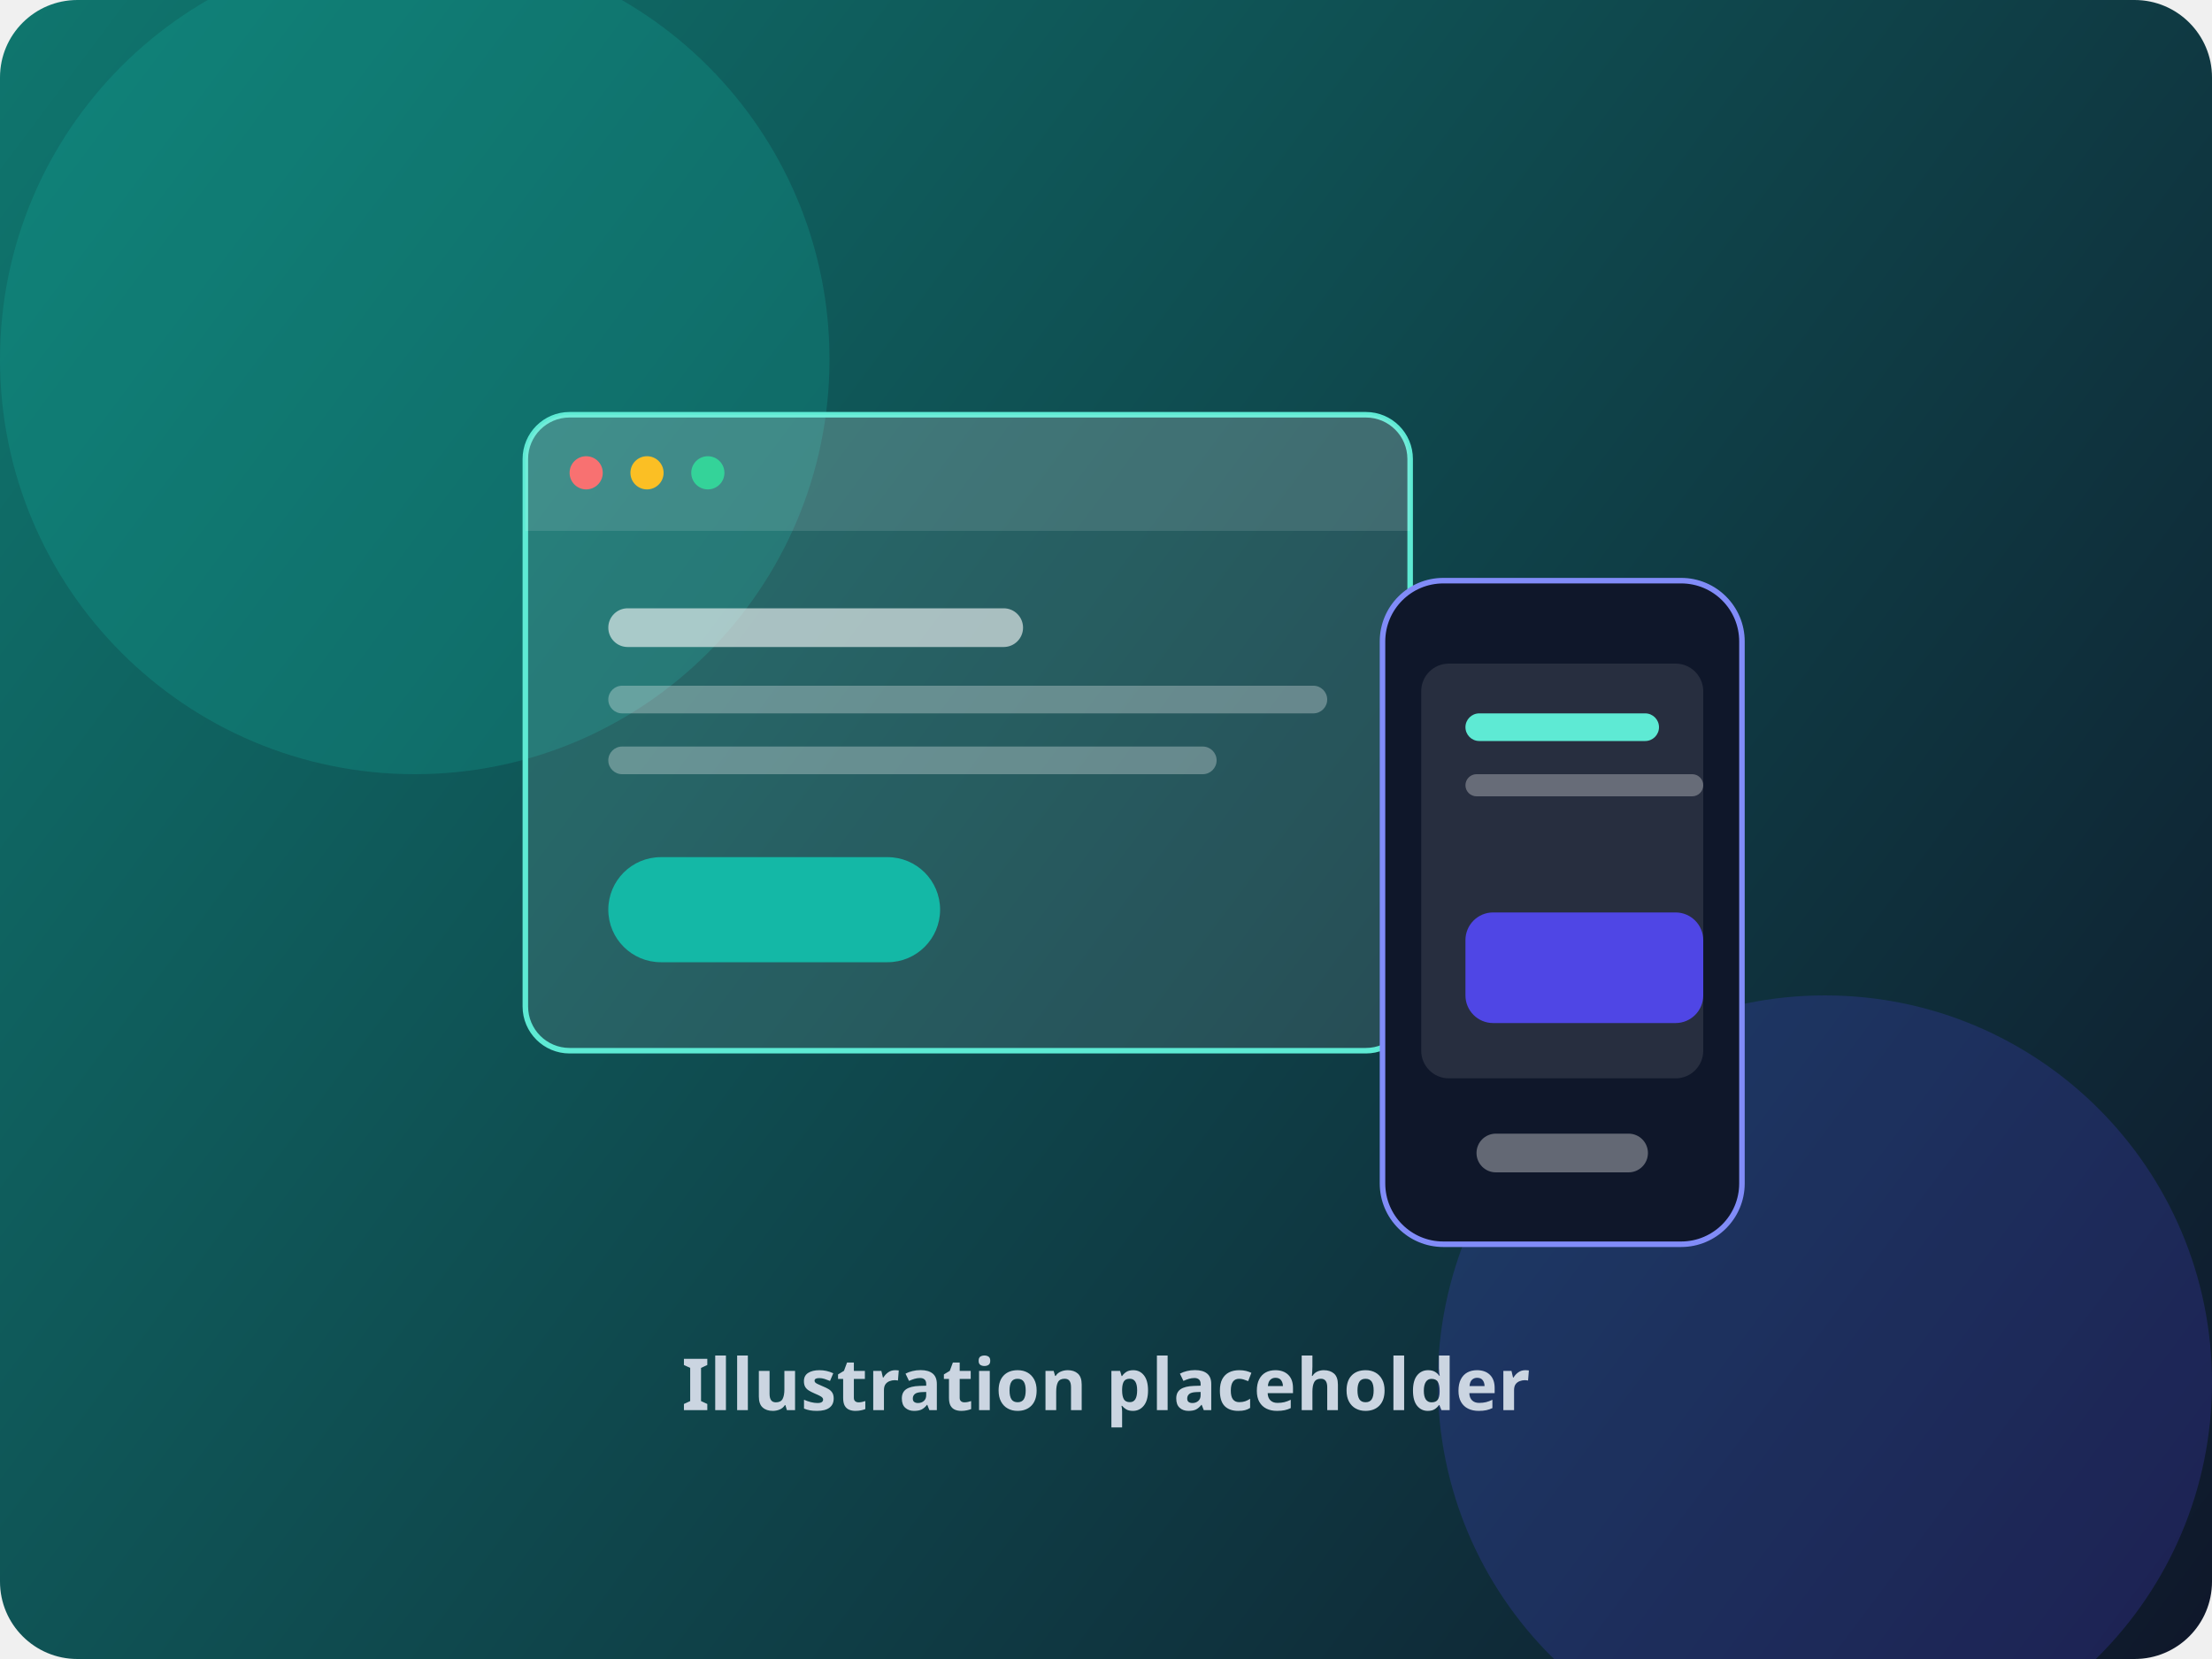
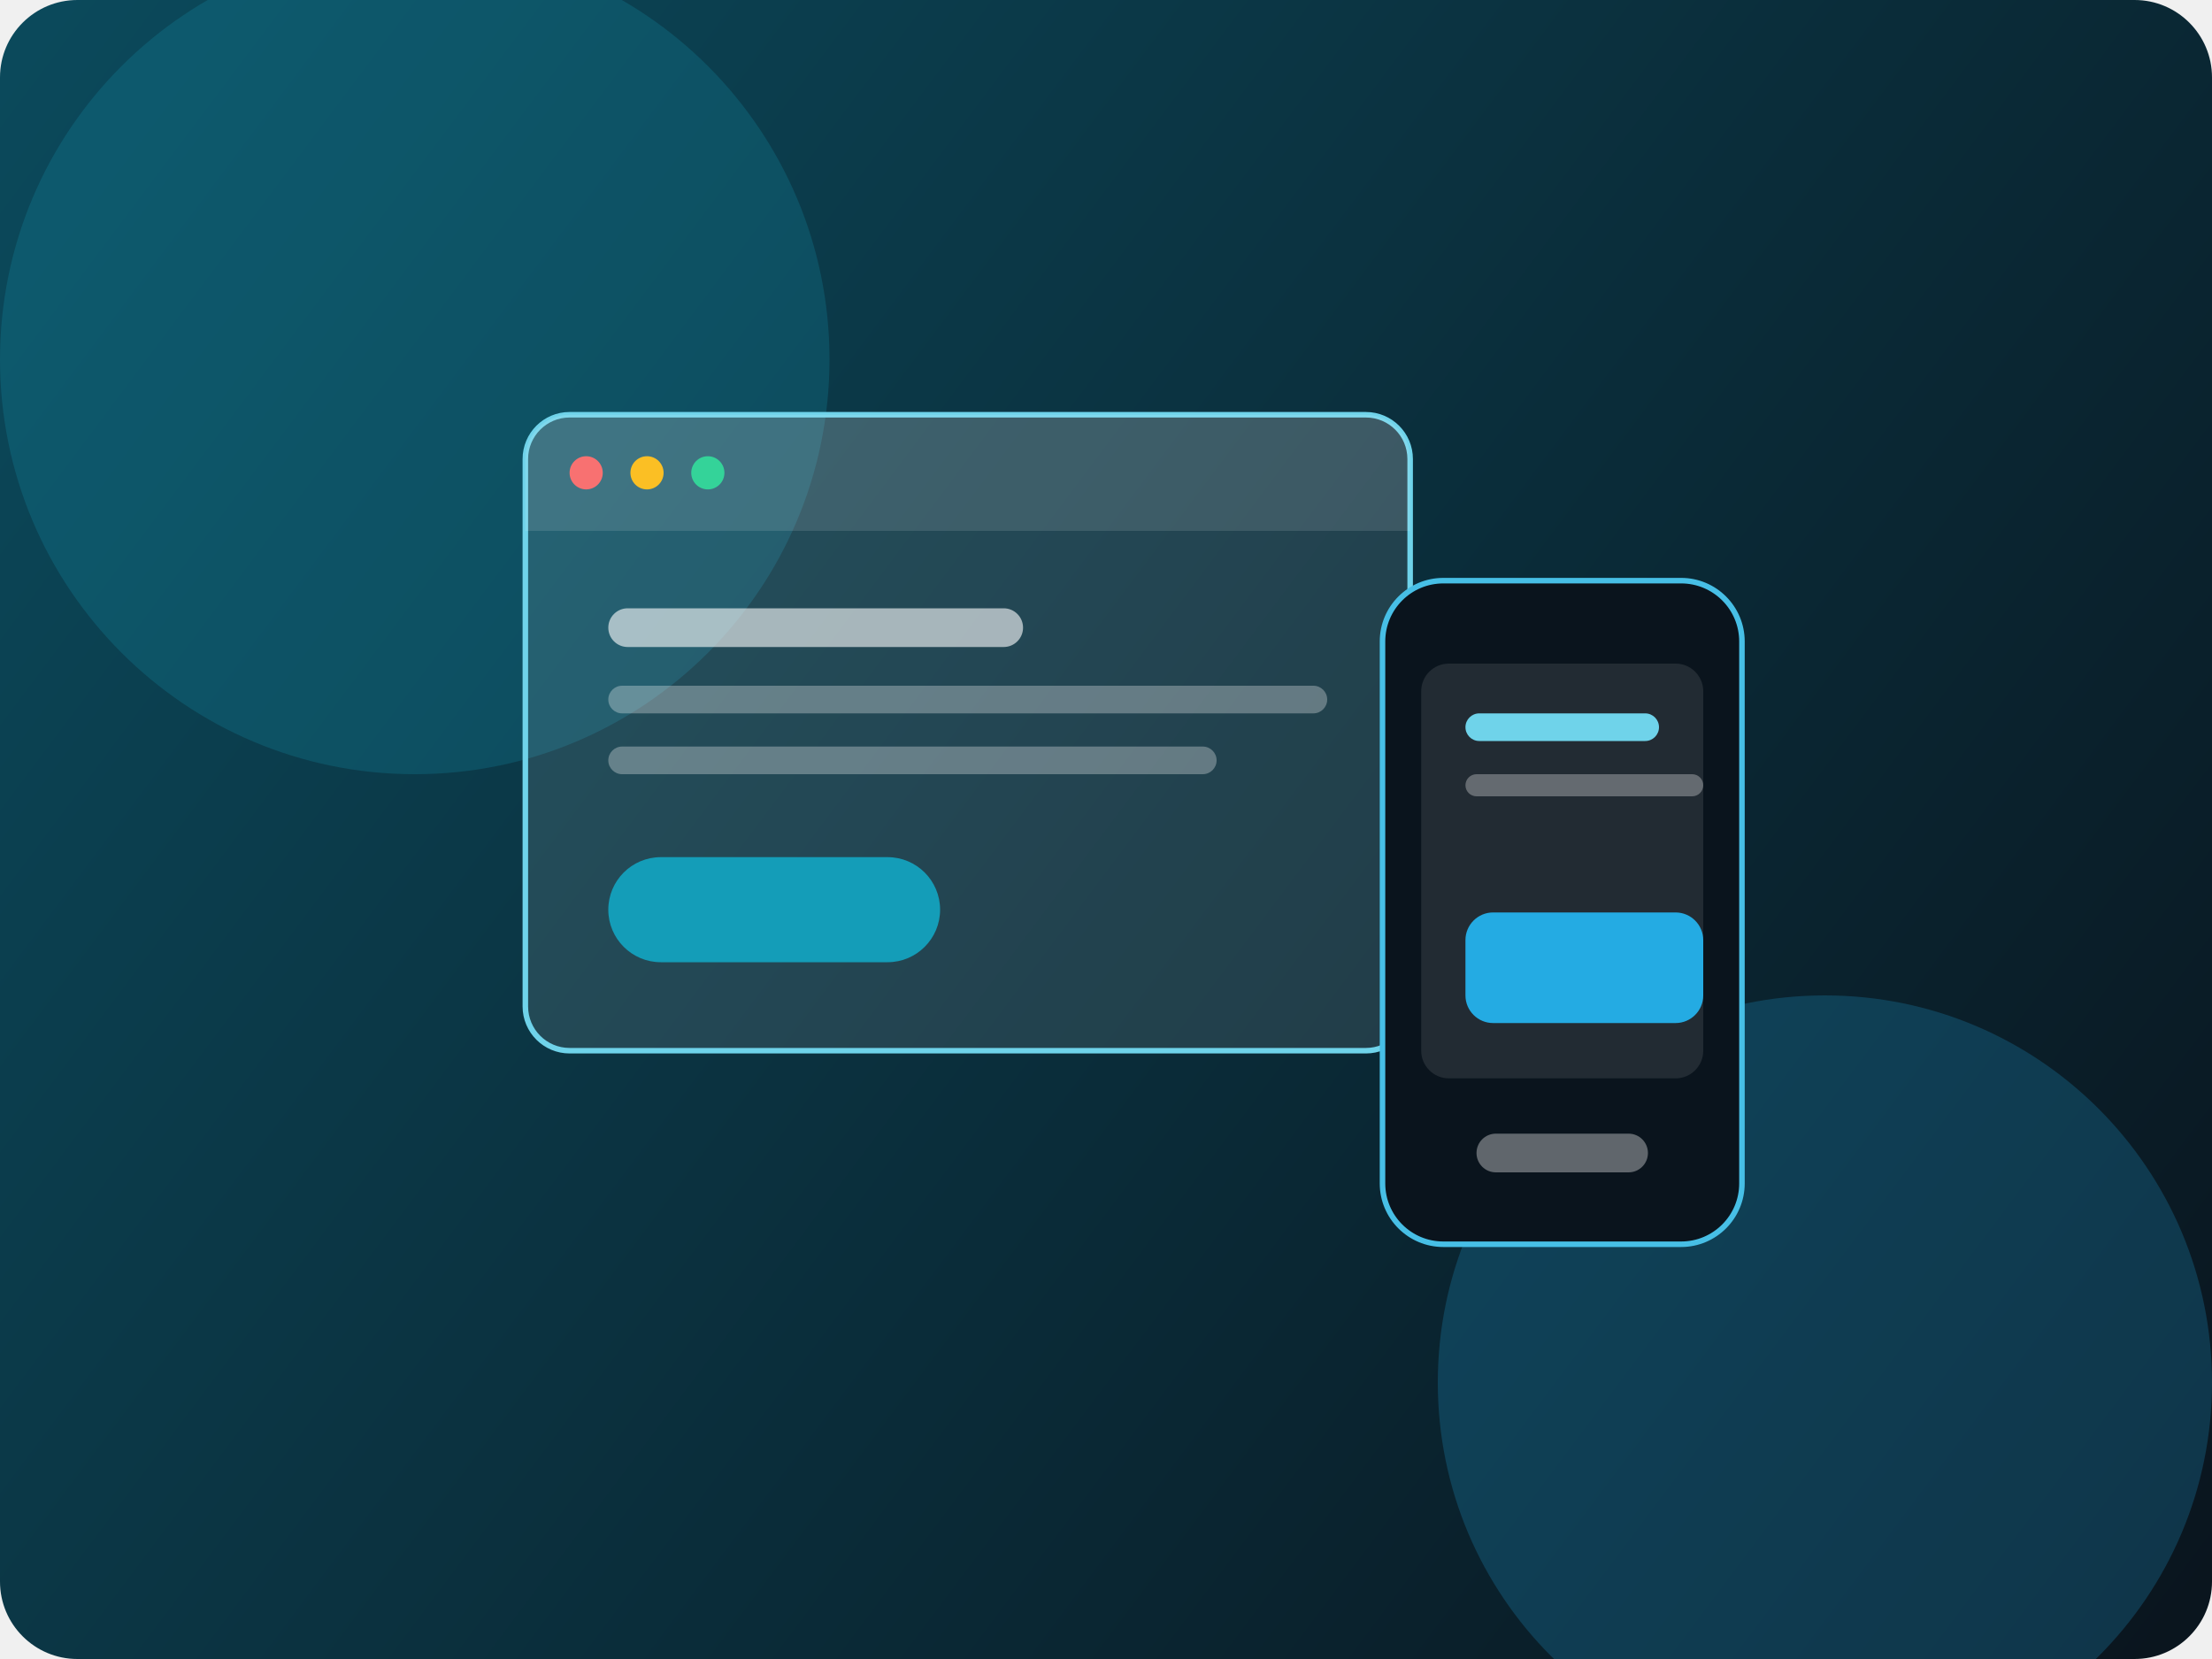
- <svg xmlns="http://www.w3.org/2000/svg" width="800" height="600" viewBox="0 0 800 600" fill="none" role="img" aria-label="Service illustration placeholder">
+ <svg xmlns="http://www.w3.org/2000/svg" width="800" height="600" viewBox="0 0 800 600" fill="none" role="img" aria-label="Web and mobile apps">
  <defs>
    <linearGradient id="wa-bg" x1="0" y1="0" x2="800" y2="600" gradientUnits="userSpaceOnUse">
-       <stop stop-color="#0f766e" />
-       <stop offset="1" stop-color="#0f172a" />
+       <stop stop-color="#0b4a5c" />
+       <stop offset="1" stop-color="#0a141d" />
    </linearGradient>
  </defs>
  <rect width="800" height="600" rx="28" fill="url(#wa-bg)" />
-   <circle cx="150" cy="130" r="150" fill="#14b8a6" fill-opacity="0.22" />
-   <circle cx="660" cy="500" r="140" fill="#4f46e5" fill-opacity="0.22" />
+   <circle cx="150" cy="130" r="150" fill="#149db8" fill-opacity="0.22" />
+   <circle cx="660" cy="500" r="140" fill="#24abe3" fill-opacity="0.22" />
  <g transform="translate(190 150)">
-     <rect x="0" y="0" width="320" height="230" rx="16" fill="#ffffff" fill-opacity="0.1" stroke="#5eead4" stroke-width="2" />
+     <rect x="0" y="0" width="320" height="230" rx="16" fill="#ffffff" fill-opacity="0.1" stroke="#6fd3ea" stroke-width="2" />
    <path d="M0 16 a16 16 0 0 1 16 -16 h288 a16 16 0 0 1 16 16 v26 h-320 Z" fill="#ffffff" fill-opacity="0.12" />
    <circle cx="22" cy="21" r="6" fill="#f87171" />
    <circle cx="44" cy="21" r="6" fill="#fbbf24" />
    <circle cx="66" cy="21" r="6" fill="#34d399" />
    <rect x="30" y="70" width="150" height="14" rx="7" fill="#ffffff" fill-opacity="0.6" />
    <rect x="30" y="98" width="260" height="10" rx="5" fill="#ffffff" fill-opacity="0.3" />
    <rect x="30" y="120" width="220" height="10" rx="5" fill="#ffffff" fill-opacity="0.3" />
-     <rect x="30" y="160" width="120" height="38" rx="19" fill="#14b8a6" />
+     <rect x="30" y="160" width="120" height="38" rx="19" fill="#149db8" />
  </g>
  <g transform="translate(500 210)">
-     <rect x="0" y="0" width="130" height="240" rx="22" fill="#0f172a" stroke="#818cf8" stroke-width="2" />
+     <rect x="0" y="0" width="130" height="240" rx="22" fill="#0a141d" stroke="#47bfe6" stroke-width="2" />
    <rect x="14" y="30" width="102" height="150" rx="10" fill="#ffffff" fill-opacity="0.1" />
    <rect x="34" y="200" width="62" height="14" rx="7" fill="#ffffff" fill-opacity="0.35" />
-     <rect x="30" y="48" width="70" height="10" rx="5" fill="#5eead4" />
+     <rect x="30" y="48" width="70" height="10" rx="5" fill="#6fd3ea" />
    <rect x="30" y="70" width="86" height="8" rx="4" fill="#ffffff" fill-opacity="0.3" />
-     <rect x="30" y="120" width="86" height="40" rx="10" fill="#4f46e5" />
-   </g>
-   <g transform="translate(400 510)" text-anchor="middle" font-family="Cairo, system-ui, sans-serif">
-     <text fill="#cbd5e1" font-size="26" font-weight="700">Illustration placeholder</text>
+     <rect x="30" y="120" width="86" height="40" rx="10" fill="#24abe3" />
  </g>
</svg>
